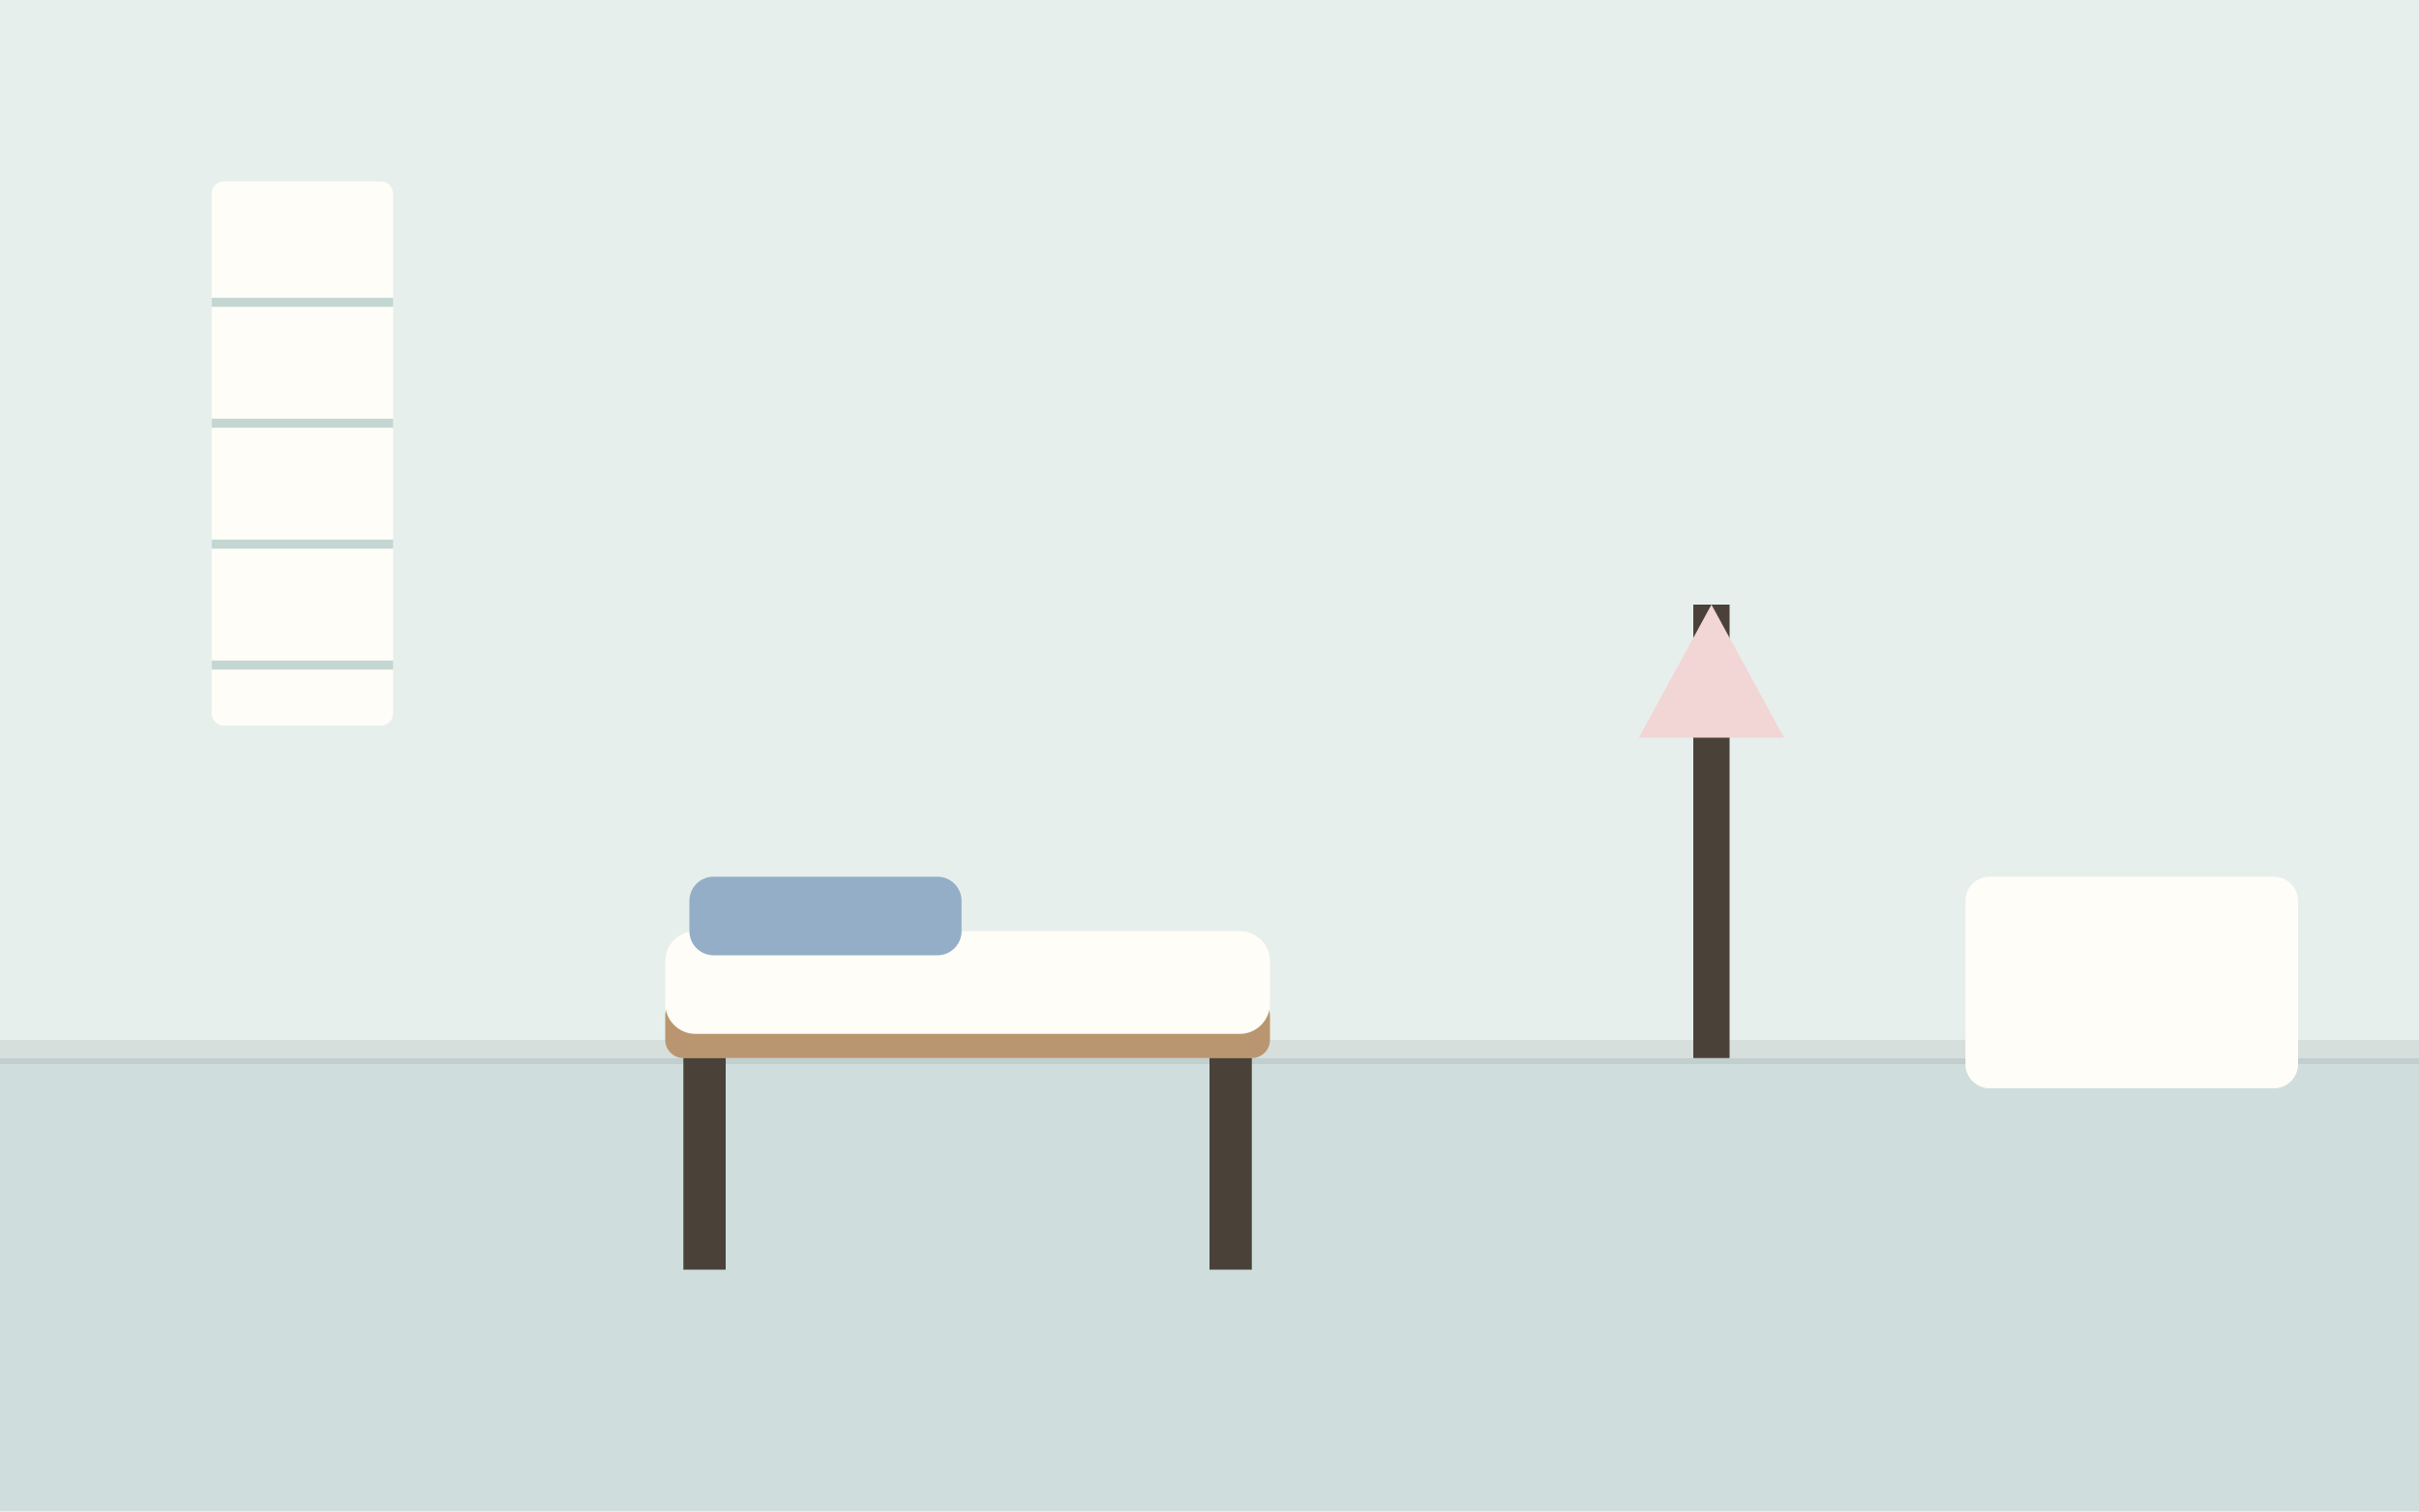
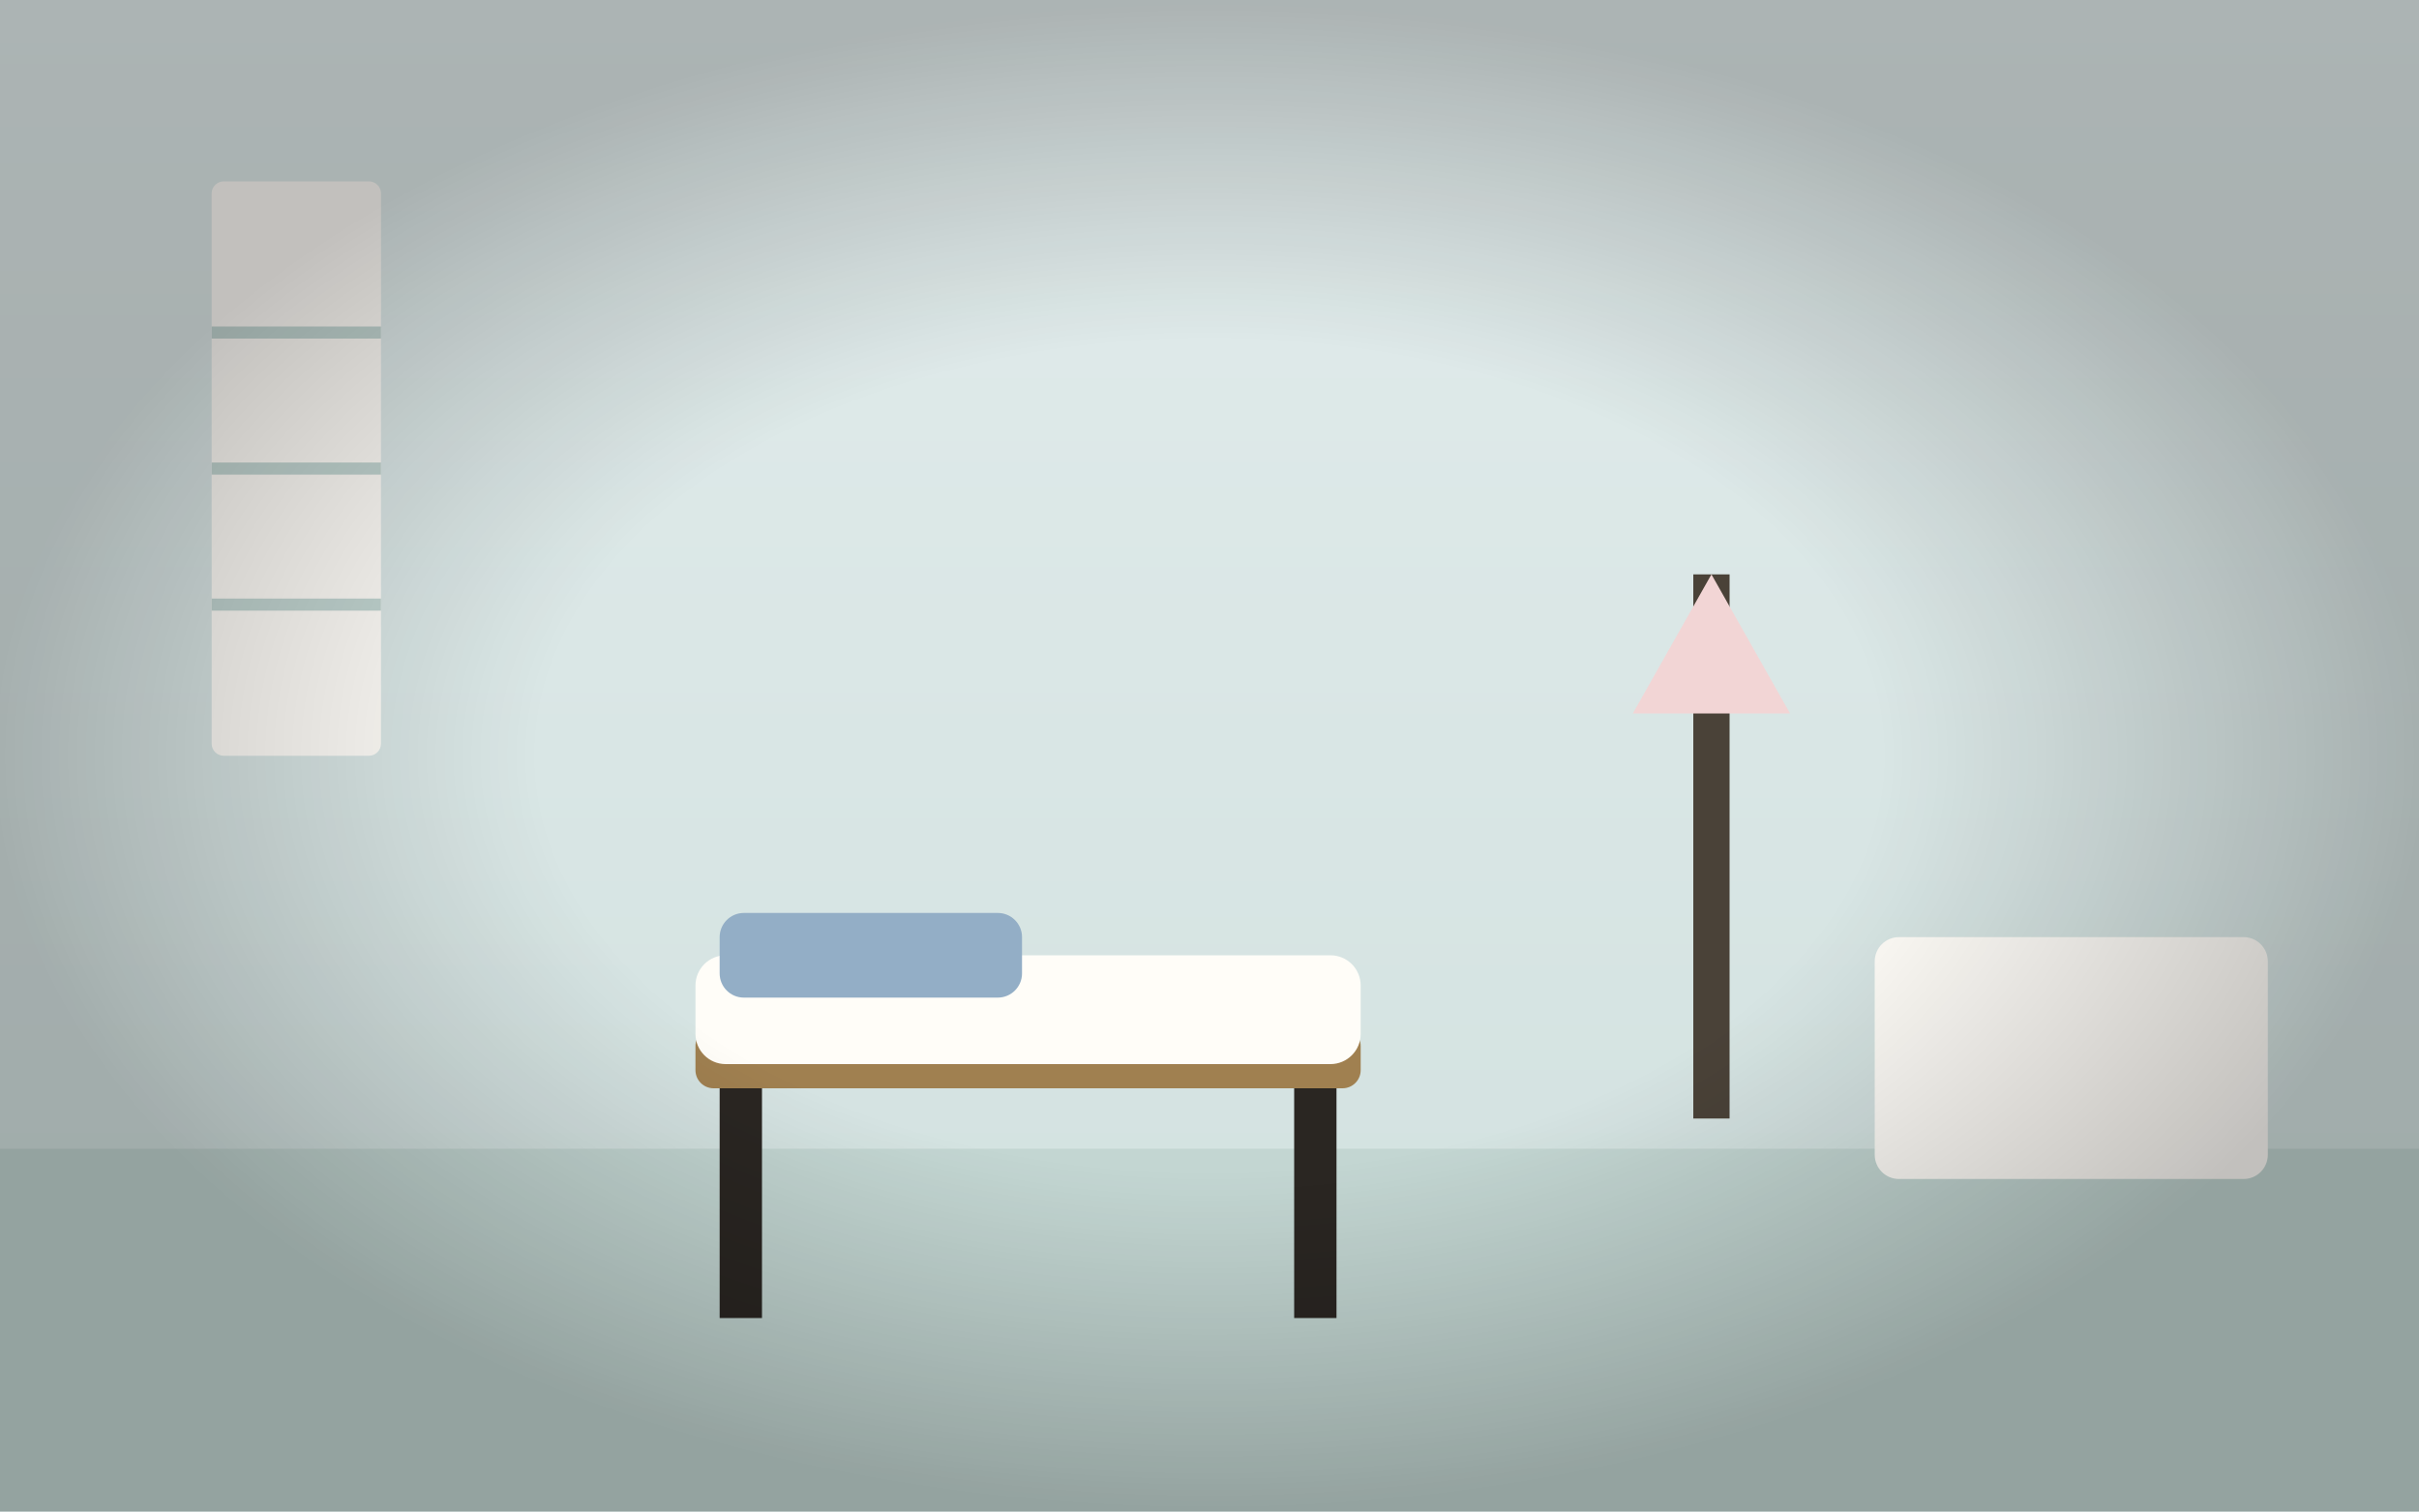
<svg xmlns="http://www.w3.org/2000/svg" viewBox="0 0 800 500">
-   <defs />
-   <rect width="800" height="350" fill="#e6efec" />
-   <rect y="350" width="800" height="150" fill="#cfdedd" />
-   <rect y="344" width="800" height="8" fill="rgba(0,0,0,0.07)" />
-   <rect x="70" y="60" width="60" height="180" rx="4" fill="#fffdf8" />
-   <line x1="70" y1="100" x2="130" y2="100" stroke="#c3d6d2" stroke-width="3" />
-   <line x1="70" y1="140" x2="130" y2="140" stroke="#c3d6d2" stroke-width="3" />
-   <line x1="70" y1="180" x2="130" y2="180" stroke="#c3d6d2" stroke-width="3" />
-   <line x1="70" y1="220" x2="130" y2="220" stroke="#c3d6d2" stroke-width="3" />
-   <rect x="220" y="330" width="200" height="20" rx="6" fill="#b99670" />
-   <rect x="220" y="308" width="200" height="34" rx="10" fill="#fffdf8" />
-   <rect x="226" y="350" width="14" height="70" fill="#4a4238" />
-   <rect x="400" y="350" width="14" height="70" fill="#4a4238" />
-   <rect x="228" y="290" width="90" height="26" rx="8" fill="#93aec6" />
-   <rect x="560" y="200" width="12" height="150" fill="#4a4238" />
-   <path d="M566,200 l-24,44 h48z" fill="#f2d5d5" />
-   <rect x="650" y="290" width="110" height="70" rx="8" fill="#fffdf8" />
+   <defs>
+     <linearGradient id="wall" x1="0" y1="0" x2="0" y2="1">
+       <stop offset="0%" stop-color="#e2ecec" />
+       <stop offset="100%" stop-color="#d0e0de" />
+     </linearGradient>
+   </defs>
+   <linearGradient id="wall" x1="0" y1="0" x2="0" y2="1">
+     <stop offset="0%" stop-color="#e2ecec" />
+     <stop offset="100%" stop-color="#d0e0de" />
+   </linearGradient>
+   <rect width="800" height="500" fill="url(#wall)" />
+   <rect y="380" width="800" height="120" fill="#c3d6d2" />
+   <rect x="70" y="60" width="56" height="190" rx="4" fill="#fffdf8" />
+   <line x1="70" y1="110" x2="126" y2="110" stroke="#c3d6d2" stroke-width="4" />
+   <line x1="70" y1="155" x2="126" y2="155" stroke="#c3d6d2" stroke-width="4" />
+   <line x1="70" y1="200" x2="126" y2="200" stroke="#c3d6d2" stroke-width="4" />
+   <rect x="230" y="340" width="220" height="20" rx="6" fill="#a08050" />
+   <rect x="230" y="316" width="220" height="36" rx="10" fill="#fffdf8" />
+   <rect x="238" y="360" width="14" height="76" fill="#2a2622" />
+   <rect x="428" y="360" width="14" height="76" fill="#2a2622" />
+   <rect x="238" y="302" width="100" height="28" rx="8" fill="#93aec6" />
+   <rect x="560" y="190" width="12" height="180" fill="#4a4238" />
+   <path d="M566,190 l-26,46 h52z" fill="#f2d5d5" />
+   <rect x="620" y="310" width="130" height="80" rx="8" fill="#fffdf8" />
+   <radialGradient id="vig">
+     <stop offset="55%" stop-color="#000" stop-opacity="0" />
+     <stop offset="100%" stop-color="#000" stop-opacity="0.24" />
+   </radialGradient>
+   <rect width="800" height="500" fill="url(#vig)" />
</svg>
